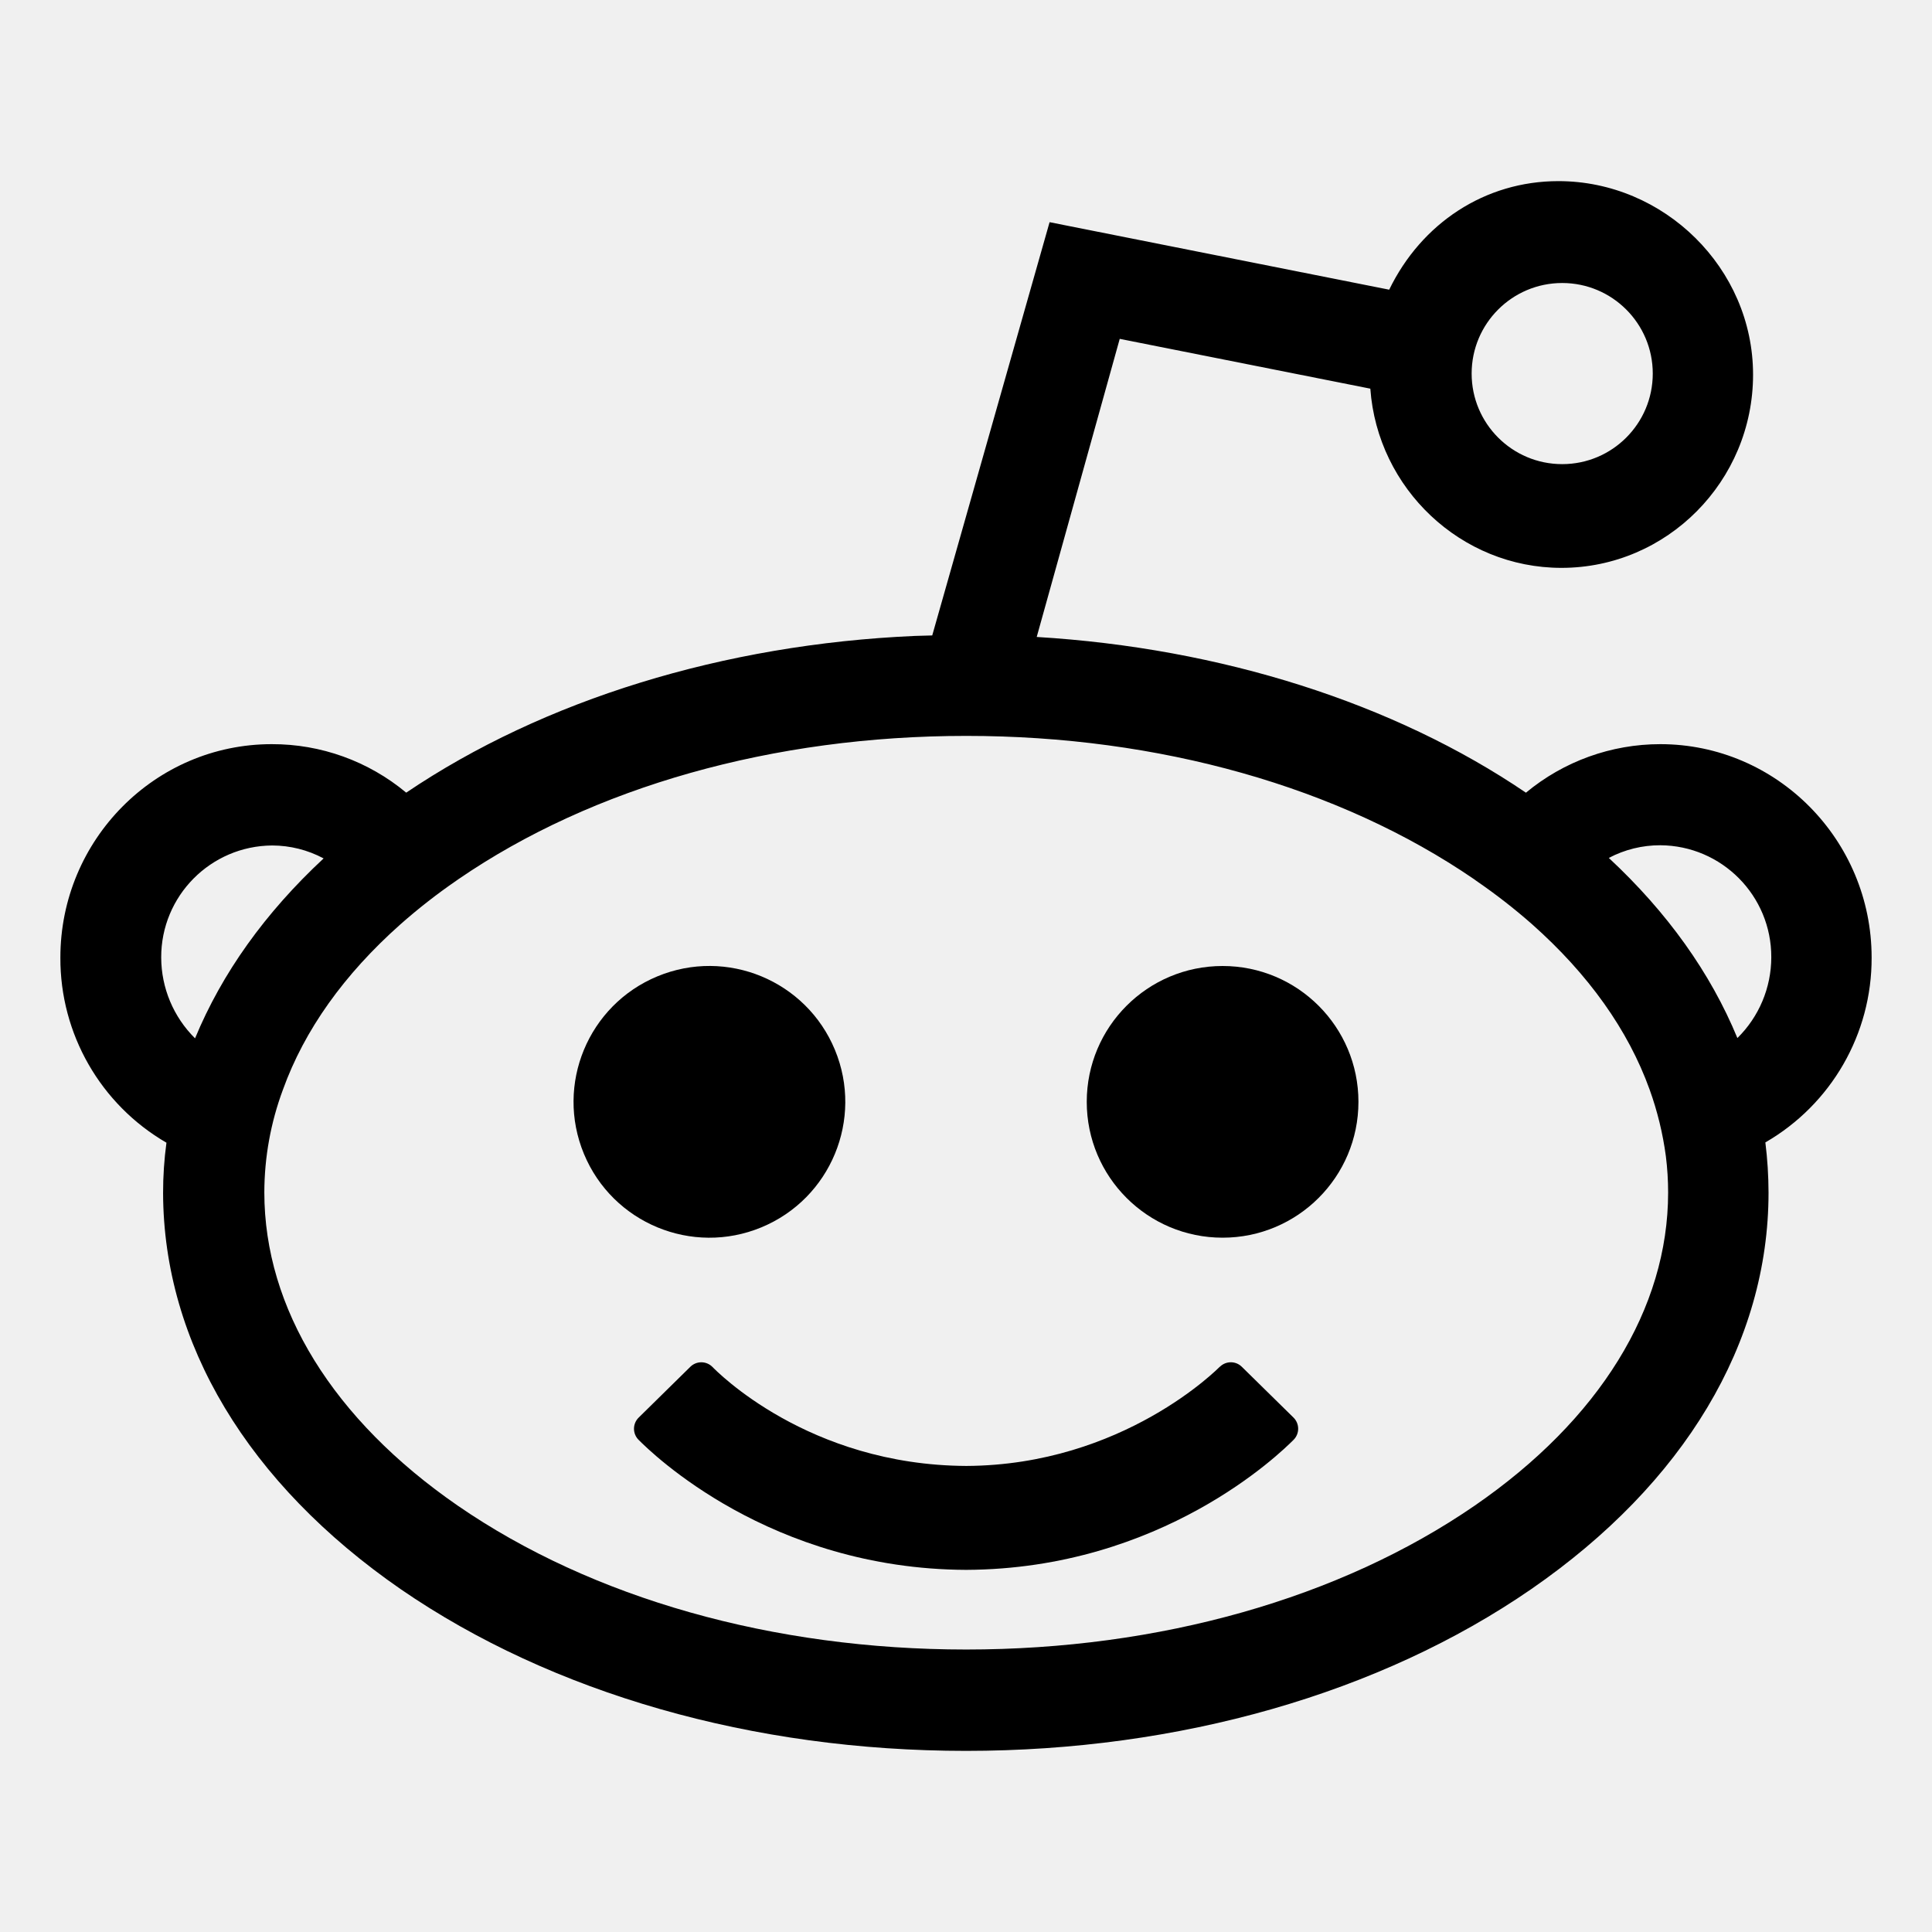
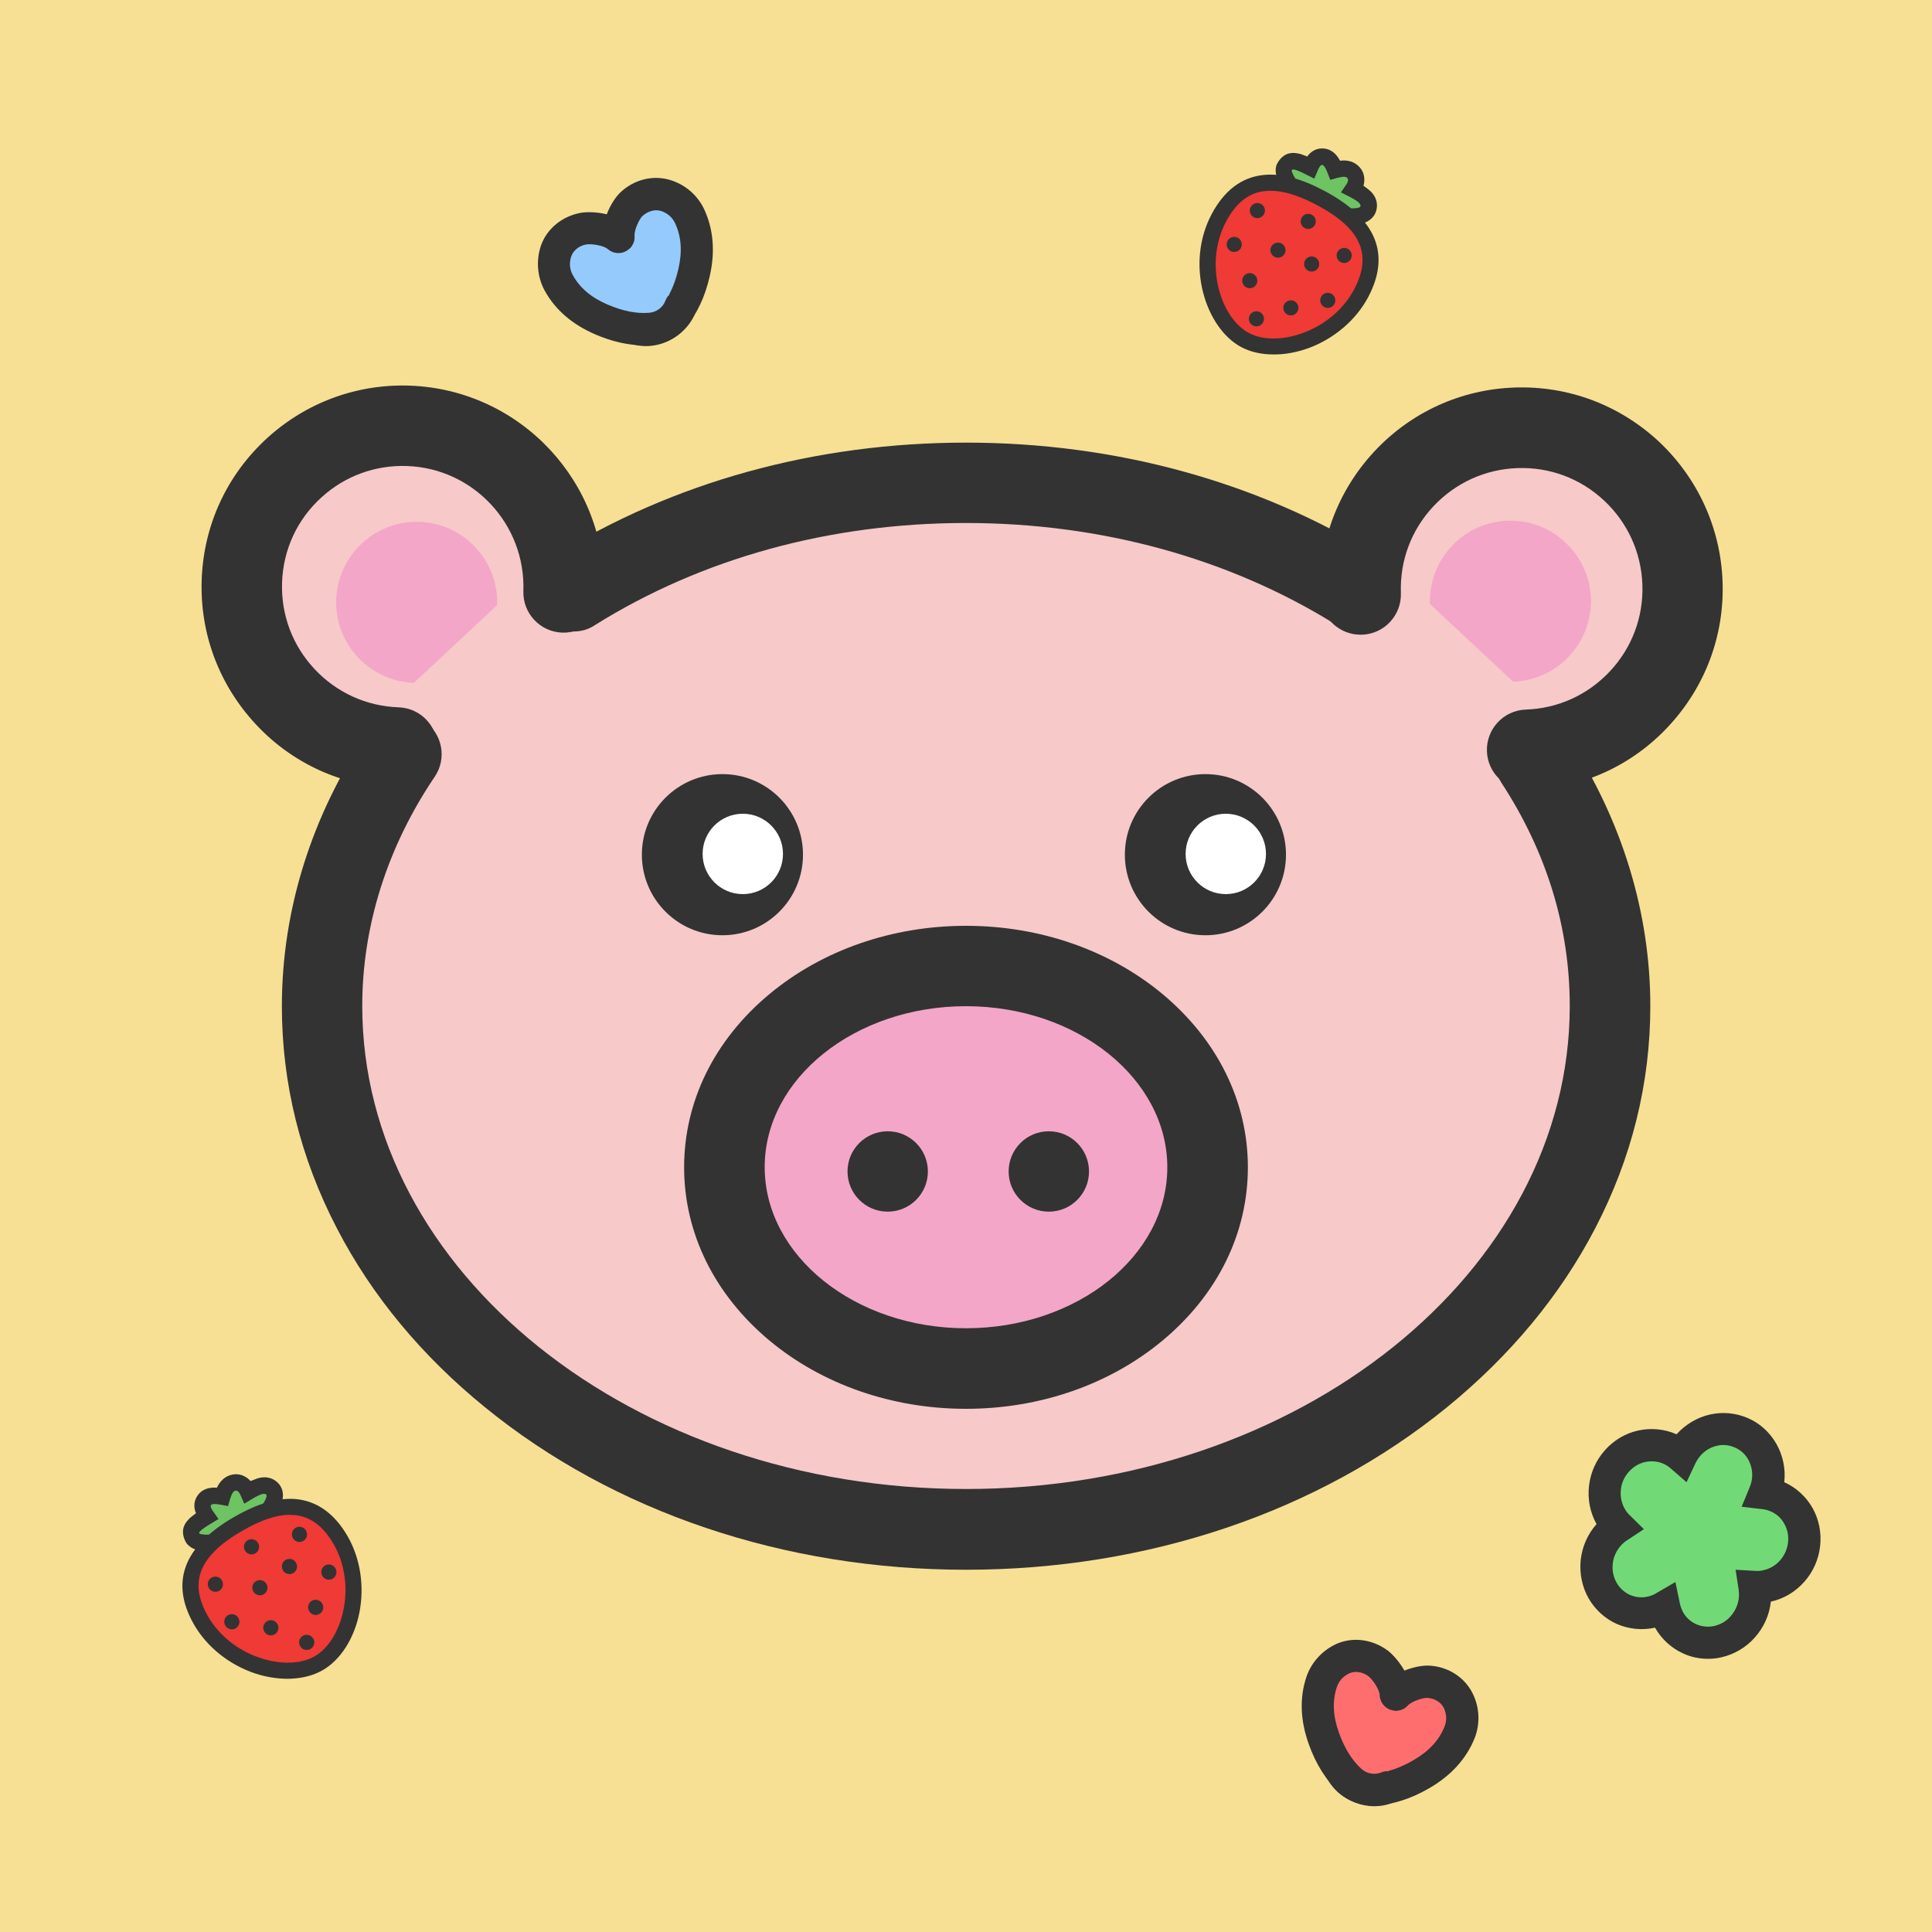
- <svg xmlns="http://www.w3.org/2000/svg" class="ionicon" viewBox="0 0 512 512">
-   <path d="M324 256a36 36 0 1036 36 36 36 0 00-36-36z" />
-   <circle cx="188" cy="292" r="36" transform="rotate(-22.5 187.997 291.992)" />
-   <path d="M496 253.77c0-31.19-25.14-56.56-56-56.56a55.72 55.72 0 00-35.61 12.86c-35-23.77-80.78-38.32-129.65-41.27l22-79 66.41 13.2c1.9 26.48 24 47.49 50.65 47.49 28 0 50.78-23 50.78-51.21S441 48 413 48c-19.53 0-36.31 11.19-44.85 28.77l-90-17.89-31.1 109.52-4.63.13c-50.63 2.21-98.34 16.93-134.77 41.53A55.38 55.38 0 0072 197.21c-30.89 0-56 25.37-56 56.56a56.43 56.43 0 0028.11 49.06 98.65 98.65 0 00-.89 13.34c.11 39.74 22.49 77 63 105C146.36 448.77 199.51 464 256 464s109.76-15.23 149.83-42.89c40.53-28 62.85-65.27 62.85-105.06a109.32 109.32 0 00-.84-13.3A56.32 56.32 0 00496 253.77zM414 75a24 24 0 11-24 24 24 24 0 0124-24zM42.72 253.77a29.6 29.6 0 0129.42-29.71 29 29 0 0113.62 3.43c-15.5 14.41-26.93 30.41-34.07 47.68a30.23 30.23 0 01-8.97-21.4zM390.82 399c-35.74 24.59-83.6 38.14-134.77 38.14S157 423.61 121.29 399c-33-22.79-51.24-52.26-51.24-83A78.5 78.5 0 0175 288.72c5.68-15.74 16.16-30.48 31.15-43.79a155.17 155.17 0 0114.76-11.53l.3-.21.24-.17c35.72-24.52 83.52-38 134.61-38s98.9 13.51 134.62 38l.23.17.34.25A156.57 156.57 0 01406 244.92c15 13.32 25.48 28.05 31.16 43.81a85.44 85.44 0 014.31 17.67 77.29 77.29 0 01.6 9.65c-.01 30.72-18.21 60.19-51.25 82.95zm69.6-123.92c-7.13-17.28-18.56-33.29-34.07-47.72A29.09 29.09 0 01440 224a29.59 29.59 0 0129.41 29.71 30.07 30.07 0 01-8.99 21.39z" />
-   <path d="M323.23 362.22c-.25.25-25.56 26.07-67.15 26.27-42-.2-66.28-25.23-67.31-26.27a4.14 4.14 0 00-5.83 0l-13.7 13.47a4.15 4.15 0 000 5.89c3.4 3.4 34.7 34.23 86.78 34.45 51.94-.22 83.38-31.05 86.78-34.45a4.16 4.16 0 000-5.9l-13.71-13.47a4.13 4.13 0 00-5.81 0z" />
+ <svg xmlns="http://www.w3.org/2000/svg" t="1734000398388" class="icon" viewBox="0 0 1024 1024" version="1.1" p-id="1695" width="200" height="200">
+   <path d="M0 0h1024v1024H0z" fill="#F7E094" p-id="1696" />
+   <path d="M170.7 533.3a341.3 277.3 0 1 0 682.6 0 341.3 277.3 0 1 0-682.6 0Z" fill="#F7C9C9" p-id="1697" />
+   <path d="M512 832c-96.1 0-186.6-30.5-254.8-86-33.6-27.3-60.1-59.2-78.6-94.9-19.4-37.3-29.2-76.9-29.2-117.8 0-51 15.8-101.3 45.7-145.5 6.6-9.8 19.9-12.3 29.6-5.7 9.8 6.6 12.3 19.9 5.7 29.6-25.1 37.1-38.4 79.1-38.4 121.5 0 141.2 143.6 256 320 256s320-114.8 320-256c0-41.7-12.2-81.5-36.2-118.3-6.4-9.9-3.7-23.1 6.2-29.5s23.1-3.7 29.5 6.2c28.2 43.2 43.2 92.2 43.2 141.6 0 40.9-9.8 80.5-29.2 117.8-18.5 35.6-45 67.5-78.6 94.9C698.6 801.5 608.1 832 512 832zM304 334.7c-7.1 0-14.1-3.6-18.1-10-6.2-10-3.2-23.2 6.8-29.4 63.5-39.7 139.3-60.7 219.3-60.7 79.3 0 154.6 20.7 217.8 59.7 10 6.2 13.1 19.3 6.9 29.4-6.2 10-19.3 13.1-29.4 6.9-56.4-34.9-124-53.4-195.4-53.4-72 0-140 18.7-196.7 54.2-3.4 2.3-7.3 3.3-11.2 3.3z" fill="#333333" p-id="1698" />
+   <path d="M809.4 397.4c47.1-1.6 83.9-41.2 82.3-88.3-1.6-47.1-41.2-83.9-88.3-82.3-47.1 1.6-83.9 41.2-82.3 88.3" fill="#F7C9C9" p-id="1699" />
+   <path d="M809.4 418.8c-11.4 0-20.9-9.1-21.3-20.6-0.4-11.8 8.8-21.7 20.6-22.1 17.1-0.6 32.9-7.8 44.6-20.3 11.7-12.5 17.8-28.8 17.2-45.9-0.6-17.1-7.8-32.9-20.3-44.6-12.5-11.7-28.8-17.8-45.9-17.2-17.1 0.6-32.9 7.8-44.6 20.3-11.7 12.5-17.8 28.8-17.2 45.9 0.4 11.8-8.8 21.7-20.6 22.1-11.8 0.4-21.7-8.8-22.1-20.6-1-28.5 9.2-55.6 28.6-76.5 19.4-20.8 45.8-32.9 74.3-33.9s55.6 9.2 76.5 28.6c20.8 19.6 32.8 46 33.8 74.4 1 28.5-9.2 55.6-28.6 76.5s-45.8 32.9-74.3 33.9h-0.7z" fill="#333333" p-id="1700" />
+   <path d="M210.6 396.4c-47.1-1.6-83.9-41.2-82.3-88.3 0.8-23.9 11.4-45.2 27.9-60.2 15.9-14.5 37.2-23 60.4-22.1 47.1 1.6 83.9 41.2 82.3 88.3" fill="#F7C9C9" p-id="1701" />
+   <path d="M210.6 417.7h-0.8c-28.5-1-54.9-13-74.3-33.9s-29.6-48-28.6-76.5c1-29 13.4-55.7 34.8-75.2 20.7-18.8 47.5-28.7 75.5-27.7 58.8 2.1 104.9 51.5 102.9 110.3-0.4 11.8-10.3 21-22.1 20.6-11.8-0.4-21-10.3-20.6-22.1 1.2-35.3-26.5-65-61.7-66.2-16.8-0.6-32.9 5.3-45.3 16.6-12.9 11.7-20.3 27.7-20.9 45.1-0.6 17.1 5.5 33.4 17.2 45.9s27.5 19.7 44.6 20.3c11.8 0.4 21 10.3 20.6 22.1-0.4 11.6-9.9 20.7-21.3 20.7z" fill="#333333" p-id="1702" />
+   <path d="M219.4 361.9c-23.5-0.8-42-20.6-41.2-44.1 0.8-23.5 20.6-42 44.1-41.2 23.5 0.8 42 20.6 41.2 44.1M802 361.3c23.5-0.8 42-20.6 41.2-44.1-0.8-23.5-20.6-42-44.1-41.2-23.5 0.8-42 20.6-41.2 44.1" fill="#F3A6C8" p-id="1703" />
+   <path d="M382.9 453m-42.7 0a42.7 42.7 0 1 0 85.4 0 42.7 42.7 0 1 0-85.4 0Z" fill="#333333" p-id="1704" />
+   <path d="M393.7 452.6m-21.3 0a21.3 21.3 0 1 0 42.6 0 21.3 21.3 0 1 0-42.6 0Z" fill="#FFFFFF" p-id="1705" />
+   <path d="M638.9 453m-42.7 0a42.7 42.7 0 1 0 85.4 0 42.7 42.7 0 1 0-85.4 0Z" fill="#333333" p-id="1706" />
+   <path d="M649.7 452.6m-21.3 0a21.3 21.3 0 1 0 42.6 0 21.3 21.3 0 1 0-42.6 0Z" fill="#FFFFFF" p-id="1707" />
+   <path d="M384 618.7a128 106.7 0 1 0 256 0 128 106.7 0 1 0-256 0Z" fill="#F3A6C8" p-id="1708" />
+   <path d="M512 746.7c-39.2 0-76.2-12.9-104.2-36.2-29.1-24.3-45.2-56.9-45.2-91.8s16-67.5 45.2-91.8c28-23.3 65-36.2 104.2-36.2s76.2 12.9 104.2 36.2c29.1 24.3 45.2 56.9 45.2 91.8s-16 67.5-45.2 91.8c-28 23.3-65 36.2-104.2 36.2z m0-213.4c-58.8 0-106.7 38.3-106.7 85.3S453.2 704 512 704s106.7-38.3 106.7-85.3-47.9-85.4-106.7-85.4z" fill="#333333" p-id="1709" />
+   <path d="M470.5 620.9m-21.3 0a21.3 21.3 0 1 0 42.6 0 21.3 21.3 0 1 0-42.6 0Z" fill="#333333" p-id="1710" />
+   <path d="M555.9 620.9m-21.3 0a21.3 21.3 0 1 0 42.6 0 21.3 21.3 0 1 0-42.6 0Z" fill="#333333" p-id="1711" />
+   <path d="M739.84 898.278c4.333-4.595 12.911-7.113 17.208-6.932 6.664 0.403 12.892 4.053 15.735 9.983 2.638 5.324 2.884 11.373 0.712 16.755-3.599 9.012-10.222 16.392-20.092 22.164-8.682 5.141-17.107 7.821-25.214 8.169-7.126 0.28-13.917-3.575-17.29-9.805" fill="#FF6E6E" p-id="1712" />
+   <path d="M727.417 956.969c-9.996-0.02-19.367-5.56-24.029-14.386-2.194-4.204-0.63-9.381 3.575-11.575 4.204-2.195 9.38-0.63 11.575 3.574 1.742 3.401 5.45 5.495 9.345 5.317 6.716-0.323 13.833-2.627 21.259-6.948 8.229-4.774 13.673-10.667 16.528-17.928 1.257-3.161 1.07-6.74-0.458-9.851-1.469-2.982-4.8-4.94-8.619-5.266-2.084-0.12-8.142 1.613-10.552 4.141-3.257 3.39-8.639 3.56-12.03 0.304-3.39-3.256-3.56-8.639-0.304-12.03 6.025-6.32 17.099-9.845 23.89-9.501 9.92 0.524 18.718 6.174 22.944 14.735a29.298 29.298 0 0 1 1.061 23.692c-4.377 10.858-12.402 19.75-23.878 26.427-9.87 5.772-19.602 8.828-29.136 9.295-0.41-0.043-0.76 0.043-1.17 0z" fill="#333333" p-id="1713" />
+   <path d="M739.746 898.244c-0.203-6.459-5.883-13.953-9.479-16.646-5.364-3.974-12.48-5.18-18.47-2.466-5.35 2.417-9.426 6.892-11.316 12.377-3.035 9.217-2.74 19.222 1.11 29.988 3.381 9.425 8.112 16.893 14.1 22.371 5.278 4.795 12.958 6.207 19.546 3.603" fill="#FF6E6E" p-id="1714" />
+   <path d="M728.45 957.345c-6.706 0.007-13.344-2.516-18.468-7.148-7.038-6.392-12.495-15.083-16.345-25.849-4.465-12.586-4.931-24.462-1.211-35.559 2.582-7.68 8.42-14.068 15.947-17.5 8.741-3.843 18.985-2.456 27.048 3.459 5.082 3.872 12.504 13.596 12.877 23.097 0.186 4.75-3.463 8.637-8.213 8.823-4.656 0.22-8.637-3.463-8.823-8.213-0.076-3.007-3.85-8.425-6.02-10.066-3.007-2.265-6.946-2.847-9.987-1.507-3.17 1.4-5.615 4.023-6.684 7.252-2.48 7.398-2.097 15.412 1.138 24.358 2.911 8.083 6.848 14.518 11.819 18.987 2.87 2.641 7.056 3.42 10.576 1.934 4.384-1.81 9.355 0.32 11.165 4.703 1.81 4.383-0.319 9.355-4.702 11.165-3.298 1.46-6.699 2.031-10.116 2.064z" fill="#333333" p-id="1715" />
+   <path d="M327.88 125.641c-0.405-6.303 3.604-14.294 6.667-17.313 4.84-4.599 11.757-6.664 18.033-4.699 5.692 1.701 10.284 5.647 12.739 10.905 4.136 8.78 5.016 18.656 2.507 29.811-2.161 9.856-5.947 17.845-11.222 24.012-4.655 5.402-12.106 7.74-18.962 5.958" fill="#95CAFC" p-id="1716" />
+   <path d="M342.407 183.447a28.543 28.543 0 0 1-6.983-0.931c-4.572-1.262-7.29-5.938-6.028-10.509 1.262-4.571 5.937-7.29 10.508-6.028 3.676 1.046 7.736-0.237 10.262-3.208 4.344-5.132 7.513-11.909 9.417-20.286 2.121-9.274 1.524-17.275-1.84-24.316-1.454-3.074-4.2-5.38-7.516-6.383-3.183-0.96-6.887 0.142-9.73 2.713-1.509 1.443-4.373 7.055-4.168 10.541 0.26 4.694-3.288 8.746-7.982 9.006-4.694 0.259-8.746-3.288-9.005-7.982-0.513-8.717 4.46-19.22 9.344-23.953 7.148-6.897 17.28-9.478 26.425-6.73a29.298 29.298 0 0 1 18.05 15.382c4.956 10.606 5.986 22.54 3.043 35.486-2.51 11.155-6.912 20.357-13.073 27.649-5.275 6.167-12.898 9.49-20.724 9.549z" fill="#333333" p-id="1717" />
+   <path d="M327.792 125.687c-4.863-4.257-14.217-5.214-18.638-4.42-6.565 1.212-12.301 5.594-14.4 11.826-1.882 5.56-1.389 11.594 1.334 16.716 4.67 8.507 12.19 15.113 22.689 19.64 9.198 3.955 17.887 5.589 25.977 4.946 7.106-0.59 13.377-5.245 15.965-11.839" fill="#95CAFC" p-id="1718" />
+   <path d="M341.42 183.052c-8.318-0.026-17.054-1.973-25.983-5.84-12.25-5.319-21.253-13.077-26.832-23.366-3.856-7.126-4.547-15.752-1.923-23.599 3.151-9.013 11.152-15.558 20.976-17.422 6.298-1.076 18.472 0.128 25.675 6.335 3.601 3.103 3.954 8.422 0.851 12.024-3.103 3.601-8.422 3.955-12.024 0.851-2.251-1.995-8.788-2.93-11.467-2.462-3.707 0.654-6.82 3.138-7.913 6.277-1.138 3.273-0.888 6.849 0.745 9.833 3.72 6.86 9.841 12.045 18.59 15.78 7.897 3.384 15.288 4.893 21.947 4.306 3.889-0.298 7.313-2.829 8.628-6.416 1.665-4.44 6.613-6.625 11.053-4.959 4.44 1.666 6.625 6.613 4.959 11.054-3.728 9.643-12.8 16.51-23.258 17.35-1.251 0.188-2.682 0.244-4.024 0.254z" fill="#333333" p-id="1719" />
+   <path d="M118.78 790.462c1.585-3.455 3.763-4.482 5.499-4.676 1.426-0.13 2.828 0.099 4.235 1.135 0.746 0.493 1.52 1.432 2.22 2.644 0.2 0.346 0.45 0.779 0.613 1.262 1.559-0.9 2.858-1.65 3.947-2.163 1.486-0.627 2.625-1.054 3.604-1.157 2.219-0.357 3.735 0.269 4.768 1.058 1.32 1.086 2.306 2.594 2.007 5.077-0.17 0.906-0.499 2.136-1.261 3.615-1.045 1.989-3.067 4.888-5.991 8.424l-19.919 11.5c-4.451 0.491-7.849 0.606-10.094 0.516-1.439-0.093-2.569-0.249-3.302-0.519-0.87-0.306-1.516-0.626-1.989-1.045-0.287-0.296-0.573-0.593-0.91-0.976-0.15-0.26-0.25-0.433-0.313-0.743-1.054-2.625-0.514-4.091 1.164-5.984 0.593-0.573 1.395-1.383 2.558-2.17 1.076-0.737 2.411-1.623 4.057-2.573-0.387-0.47-0.687-0.989-0.937-1.422-0.65-1.126-0.977-2.092-1.154-2.798-0.48-2.032 0.109-3.411 0.898-4.444s2.358-2.516 6.639-2.101c0.856 0.083 1.762 0.253 2.805 0.459 0.106-1.216 0.499-2.136 0.855-2.919z" fill="#6EC363" p-id="1720" />
+   <path d="M109.692 821.921c-0.583-0.01-1.166-0.02-1.612 0.007-1.662-0.079-3.202-0.345-4.431-0.675-1.279-0.416-2.436-1.019-3.382-1.858-0.61-0.456-1.183-1.049-1.583-1.742l-0.4-0.693c-0.2-0.346-0.263-0.656-0.463-1.003-2.057-5.163 0.074-8.472 2.012-10.515C100.585 804.547 101.697 803.674 103.07 802.651c0.26-0.15 0.556-0.437 0.816-0.587-0.263-0.656-0.477-1.226-0.604-1.845-0.671-2.961-0.025-5.644 1.677-7.896 2.158-2.862 5.576-4.143 10.03-3.828 2.42-5.208 6.098-6.638 8.763-7.022 2.665-0.384 5.174 0.361 7.377 1.977 0.61 0.456 1.133 0.962 1.706 1.555 0.26-0.15 0.52-0.3 0.743-0.313 1.659-0.727 3.194-1.267 4.657-1.534 3.061-0.497 5.744 0.148 7.996 1.85 2.862 2.158 4.129 5.352 3.638 9.1-0.216 1.626-0.792 3.228-1.714 5.031-1.292 2.362-3.436 5.448-6.483 9.17l-0.456 0.61L119.823 821.268l-0.893 0.054c-3.868 0.501-6.906 0.639-9.238 0.599z m-3.997-9.124c0.187 0.123 0.323 0.16 0.596 0.233 0.137 0.037 0.82 0.22 2.172 0.362 1.303 0.056 3.944 0.032 8.532-0.423l18.446-10.65c3.047-3.722 4.439-5.911 5.042-7.068 0.603-1.156 0.786-1.839 0.772-2.062 0.083-0.856-0.054-0.893-0.34-1.189-0.187-0.123-0.423-0.333-1.489-0.179-0.273-0.073-1.066 0.154-2.328 0.767-1.003 0.463-2.128 1.113-3.514 1.913l-4.107 2.487-1.917-4.32c-0.15-0.26-0.263-0.656-0.413-0.916-0.45-0.779-0.923-1.199-1.11-1.322-0.423-0.333-0.783-0.356-1.143-0.379-0.31 0.063-1.203 0.117-2.148 2.279-0.233 0.596-0.503 1.329-0.809 2.199l-1.075 3.738L117.1 797.552c-0.906-0.17-1.676-0.303-2.395-0.349-0.856-0.083-2.382-0.126-2.838 0.484-0.123 0.187-0.246 0.373-0.12 0.993 0.013 0.223 0.177 0.706 0.677 1.572 0.2 0.346 0.4 0.693 0.737 1.076l2.646 3.784-3.934 2.387c-1.559 0.9-2.721 1.687-3.711 2.373-1.162 0.787-1.755 1.36-1.965 1.596-0.333 0.423-0.543 0.66-0.629 0.71-0.137-0.037-0.073 0.273 0.127 0.62z" fill="#333333" p-id="1721" />
+   <path d="M168.962 881.579c17.061-9.85 25.279-41.615 11.629-65.257S146.613 795.87 126.262 807.62C105.823 819.42 92.982 835.379 106.632 859.022s45.269 32.407 62.329 22.557z" fill="#EF3A35" p-id="1722" />
+   <path d="M152.34 889.79c-5.557-0.025-11.391-0.929-17.241-2.863-13.627-4.603-25.39-13.977-32.19-25.755-12.9-22.343-5.767-41.588 21.167-57.138 12.298-7.1 22.777-10.148 32.132-9.545 11.477 0.879 20.921 7.436 28.021 19.733 6.8 11.778 9.037 26.652 6.21 40.755-2.767 13.607-10.023 24.839-19.376 30.239-5.196 3-11.689 4.555-18.721 4.573z m1.325-86.905c-7.169-0.018-15.467 2.81-25.253 8.46C105.375 824.644 99.856 838.685 110.356 856.872c5.8 10.046 15.82 18.002 27.522 21.869 10.882 3.648 21.659 3.315 28.934-0.885 7.275-4.2 12.952-13.367 15.234-24.615 2.501-12.067 0.572-24.81-5.178-34.769-5.65-9.786-12.631-14.878-21.18-15.485-0.72-0.046-1.389-0.006-2.022-0.103z" fill="#333333" p-id="1723" />
+   <path d="M133.312 819.831m-3.464 2a4 4 0 1 0 6.928-4 4 4 0 1 0-6.928 4Z" fill="#333333" p-id="1724" />
+   <path d="M114.162 839.663m-3.464 2a4 4 0 1 0 6.928-4 4 4 0 1 0-6.928 4Z" fill="#333333" p-id="1725" />
+   <path d="M158.722 813.244m-3.464 2a4 4 0 1 0 6.928-4 4 4 0 1 0-6.928 4Z" fill="#333333" p-id="1726" />
+   <path d="M153.427 830.273m-3.464 2a4 4 0 1 0 6.928-4 4 4 0 1 0-6.928 4Z" fill="#333333" p-id="1727" />
+   <path d="M137.75 841.518m-3.464 2a4 4 0 1 0 6.928-4 4 4 0 1 0-6.928 4Z" fill="#333333" p-id="1728" />
+   <path d="M162.562 870.494m-3.464 2a4 4 0 1 0 6.928-4 4 4 0 1 0-6.928 4Z" fill="#333333" p-id="1729" />
+   <path d="M143.55 862.764m-3.464 2a4 4 0 1 0 6.928-4 4 4 0 1 0-6.928 4Z" fill="#333333" p-id="1730" />
+   <path d="M167.316 851.929m-3.464 2a4 4 0 1 0 6.928-4 4 4 0 1 0-6.928 4Z" fill="#333333" p-id="1731" />
+   <path d="M174.303 833.231m-3.464 2a4 4 0 1 0 6.928-4 4 4 0 1 0-6.928 4Z" fill="#333333" p-id="1732" />
+   <path d="M122.884 859.569m-3.464 2a4 4 0 1 0 6.928-4 4 4 0 1 0-6.928 4Z" fill="#333333" p-id="1733" />
+   <path d="M710.598 89.447c3.77-0.487 5.795 0.816 6.879 2.185 0.866 1.14 1.415 2.451 1.282 4.192-0.022 0.894-0.409 2.048-1.066 3.284-0.188 0.353-0.423 0.795-0.746 1.189 1.589 0.845 2.914 1.549 3.926 2.201 1.319 0.928 2.284 1.668 2.891 2.443 1.479 1.692 1.751 3.31 1.629 4.604-0.221 1.694-0.978 3.331-3.242 4.392-0.858 0.336-2.076 0.709-3.734 0.846-2.241 0.168-5.771-0.01-10.318-0.616l-20.308-10.798c-2.775-3.514-4.673-6.335-5.787-8.287-0.684-1.27-1.15-2.31-1.31-3.075-0.201-0.9-0.273-1.617-0.168-2.241 0.099-0.4 0.199-0.8 0.345-1.289 0.141-0.265 0.235-0.441 0.464-0.659 1.668-2.284 3.197-2.604 5.691-2.184 0.8 0.199 1.912 0.451 3.195 1.019 1.195 0.522 2.654 1.185 4.332 2.077 0.193-0.577 0.475-1.106 0.71-1.548 0.61-1.148 1.256-1.937 1.762-2.461 1.469-1.484 2.951-1.715 4.245-1.594s3.383 0.666 5.3 4.517c0.383 0.77 0.72 1.629 1.097 2.622 1.088-0.554 2.076-0.709 2.928-0.821z" fill="#6EC363" p-id="1734" />
+   <path d="M716.701 119.08c-2.459-0.062-5.541-0.228-9.195-0.812l-0.759-0.064L684.938 106.609l-0.519-0.729c-2.816-3.649-4.979-6.611-6.176-8.833-0.814-1.452-1.404-2.898-1.776-4.115-0.325-1.305-0.427-2.605-0.264-3.764 0.064-0.759 0.263-1.559 0.638-2.266l0.376-0.706c0.188-0.353 0.464-0.659 0.652-1.013 3.288-4.481 7.224-4.427 9.983-3.866C689.012 81.48 690.342 81.961 691.937 82.582c0.265 0.141 0.665 0.24 0.93 0.381 0.417-0.571 0.787-1.054 1.245-1.49 2.156-2.138 4.773-3.012 7.585-2.763 3.571 0.313 6.468 2.533 8.561 6.477 5.699-0.707 8.861 1.653 10.599 3.71 1.738 2.057 2.435 4.579 2.233 7.303-0.064 0.759-0.216 1.471-0.415 2.271 0.265 0.141 0.53 0.282 0.659 0.464 1.495 1.022 2.767 2.038 3.769 3.136 2.044 2.333 2.918 4.949 2.669 7.761-0.313 3.571-2.351 6.338-5.79 7.907-1.493 0.678-3.158 1.039-5.175 1.212-0.718 0.071-1.388 0.055-2.106 0.126z m-7.329-9.22c4.771 0.612 7.366 0.632 8.665 0.53 1.3-0.102 1.976-0.308 2.247-0.391 0.77-0.383 0.729-0.519 0.828-0.919 0.006-0.224 0.058-0.535-0.637-1.358-0.171-0.317-0.783-0.87-1.973-1.615-0.924-0.605-2.072-1.215-3.485-1.966l-4.285-2.165 2.695-4.003c0.141-0.265 0.417-0.571 0.511-0.748 0.423-0.795 0.569-1.283 0.533-1.642 0.058-0.535-0.113-0.853-0.284-1.17-0.218-0.229-0.737-0.958-3.071-0.614-0.629 0.118-1.394 0.278-2.294 0.479l-3.74 1.069L703.695 91.779c-0.336-0.858-0.631-1.582-0.973-2.216-0.383-0.77-1.156-2.087-1.914-2.151-0.224-0.006-0.447-0.011-0.905 0.425-0.182 0.13-0.505 0.524-0.975 1.407-0.188 0.353-0.376 0.706-0.522 1.195l-1.806 4.249-4.109-2.071c-1.589-0.845-2.872-1.414-3.979-1.889-1.283-0.569-2.083-0.768-2.395-0.821-0.535-0.058-0.847-0.111-0.935-0.158-0.047 0.088-0.229 0.218-0.552 0.612-0.006 0.224 0.036 0.359 0.118 0.629 0.041 0.135 0.248 0.811 0.844 2.034 0.643 1.134 2.063 3.362 4.879 7.011l18.901 9.823z" fill="#333333" p-id="1735" />
+   <path d="M659.919 180.287c17.394 9.249 48.687-0.615 61.504-24.719 12.817-24.104-0.574-39.605-21.411-50.685S658.836 91.371 646.019 115.476s-3.494 55.563 13.9 64.812z" fill="#EF3A35" p-id="1736" />
+   <path d="M675.029 187.868c-6.353 0.02-12.225-1.29-17.17-3.919-18.718-9.953-29.908-43.65-15.636-70.492 6.62-12.45 15.787-19.467 27.315-20.699 9.375-1.018 19.908 1.751 32.446 8.418 27.46 14.601 35.26 33.585 23.148 56.365-6.385 12.008-17.814 21.787-31.272 26.863-6.321 2.302-12.748 3.528-18.831 3.465z m-13.091-11.378c7.417 3.944 18.199 3.901 28.947-0.125 11.559-4.273 21.343-12.662 26.742-22.816 9.859-18.542 3.853-32.381-19.633-44.869-10.949-5.821-19.969-8.239-27.551-7.4C661.832 102.138 655.121 107.517 649.816 117.494c-11.737 22.074-3.153 50.875 12.122 58.996z" fill="#333333" p-id="1737" />
+   <path d="M693.392 117.333m-3.532-1.878a4 4 0 1 0 7.064 3.756 4 4 0 1 0-7.064-3.756Z" fill="#333333" p-id="1738" />
+   <path d="M666.426 111.603m-3.532-1.878a4 4 0 1 0 7.064 3.756 4 4 0 1 0-7.064-3.756Z" fill="#333333" p-id="1739" />
+   <path d="M712.445 135.392m-3.532-1.878a4 4 0 1 0 7.064 3.756 4 4 0 1 0-7.064-3.756Z" fill="#333333" p-id="1740" />
+   <path d="M695.197 139.925m-3.532-1.878a4 4 0 1 0 7.064 3.756 4 4 0 1 0-7.064-3.756Z" fill="#333333" p-id="1741" />
+   <path d="M677.353 132.589m-3.532-1.878a4 4 0 1 0 7.064 3.756 4 4 0 1 0-7.064-3.756Z" fill="#333333" p-id="1742" />
+   <path d="M665.928 168.986m-3.532-1.878a4 4 0 1 0 7.064 3.756 4 4 0 1 0-7.064-3.756Z" fill="#333333" p-id="1743" />
+   <path d="M662.409 148.767m-3.532-1.878a4 4 0 1 0 7.064 3.756 4 4 0 1 0-7.064-3.756Z" fill="#333333" p-id="1744" />
+   <path d="M684.192 163.18m-3.532-1.878a4 4 0 1 0 7.064 3.756 4 4 0 1 0-7.064-3.756Z" fill="#333333" p-id="1745" />
+   <path d="M703.751 159.197m-3.532-1.878a4 4 0 1 0 7.064 3.756 4 4 0 1 0-7.064-3.756Z" fill="#333333" p-id="1746" />
+   <path d="M654.167 129.548m-3.532-1.878a4 4 0 1 0 7.064 3.756 4 4 0 1 0-7.064-3.756Z" fill="#333333" p-id="1747" />
+   <path d="M923.2 759.5c4.8 2.2 8.6 5.7 11 10.1 2.5 4.5 3.6 9.8 3 15.1-0.3 2.4-0.9 4.7-1.8 6.9 2.3 0.3 4.6 0.9 6.8 1.9 4.7 2.1 8.5 5.7 11 10.1 2.5 4.4 3.6 9.6 3 15-0.6 5.5-2.9 10.4-6.3 14.2-3.5 3.9-8.1 6.7-13.2 7.9-2.2 0.5-4.5 0.7-6.8 0.6 0.3 2.2 0.4 4.5 0.2 6.8-0.6 5.3-2.9 10.3-6.4 14.3-3.4 3.8-7.9 6.6-13.2 7.8-5.2 1.2-10.4 0.6-14.9-1.4-4.6-2.1-8.5-5.6-11.1-10.1-1.2-2.1-2.1-4.4-2.6-6.8-2.1 1.2-4.4 2.1-6.8 2.6-5.1 1.1-10.3 0.6-14.9-1.5-4.5-2-8.4-5.4-11-10.1-2.6-4.7-3.6-10-3-15 0.6-5.2 2.8-10.3 6.3-14.3 1.5-1.7 3.3-3.2 5.2-4.5-1.6-1.6-3-3.4-4.1-5.4-2.6-4.6-3.6-9.9-3-15.1 0.6-5.1 2.7-10.1 6.3-14.2 3.6-4.1 8.3-6.7 13.2-7.8 5-1.1 10.2-0.7 14.9 1.4 2.2 1 4.2 2.3 5.9 3.8 1-2.1 2.3-4.1 3.9-5.9 3.5-4 8.2-6.7 13.2-7.8 5.2-1.2 10.4-0.8 15.2 1.4z" fill="#71DA77" p-id="1748" />
+   <path d="M905.2 879.2c-4.5 0-8.9-0.9-13-2.8-6.3-2.8-11.6-7.7-15-13.7-6.8 1.5-14 0.8-20.3-2-6.3-2.8-11.5-7.6-15-13.7-3.4-6.1-4.8-13.1-4.1-20.2 0.8-7.1 3.7-13.7 8.4-19-3.4-6.1-4.8-13.1-4-20.2 0.8-7.1 3.7-13.6 8.4-18.9 4.7-5.3 10.8-9 17.7-10.5 6.8-1.5 14-0.8 20.3 2 4.7-5.2 11-9 17.8-10.5 6.8-1.5 13.8-0.8 20.2 2 6.4 2.8 11.5 7.6 15 13.7 3.4 6.1 4.9 13.2 4.1 20.2 6.3 2.8 11.6 7.7 15 13.7 3.4 6.1 4.8 13.1 4 20.2-0.8 7.1-3.7 13.6-8.4 18.9-4.8 5.4-10.9 9-17.7 10.5-0.8 7.1-3.7 13.6-8.5 19-4.7 5.3-10.8 8.9-17.7 10.5-2.4 0.6-4.8 0.8-7.2 0.8zM888 838.5l2.4 11.5c0.3 1.5 0.9 3 1.6 4.4 1.6 2.9 4.1 5.2 7.1 6.5 3 1.3 6.3 1.6 9.5 0.9 3.4-0.8 6.4-2.5 8.7-5.2 2.4-2.7 3.9-6.1 4.3-9.6 0.2-1.5 0.1-3-0.1-4.6l-1.6-10.4 10.5 0.6c1.5 0.1 3 0 4.4-0.4 3.3-0.7 6.4-2.6 8.7-5.2 2.4-2.7 3.8-6 4.2-9.5 0.4-3.5-0.3-6.9-2-9.9-1.6-2.9-4.1-5.2-7.1-6.5-1.4-0.6-2.8-1-4.3-1.2l-11.2-1.3 4.3-10.4c0.6-1.5 1-3 1.2-4.6 0.4-3.4-0.3-7-2-10-1.6-2.9-4.1-5.1-7.1-6.4-3-1.3-6.3-1.7-9.5-0.9-3.3 0.7-6.4 2.6-8.7 5.2-1 1.2-1.9 2.5-2.6 3.9l-4.8 10.2-8.5-7.4c-1.1-1-2.4-1.8-3.8-2.4-2.9-1.3-6.3-1.6-9.6-0.9-3.3 0.7-6.3 2.5-8.7 5.2-2.4 2.7-3.9 6-4.2 9.5-0.4 3.5 0.3 7 2 10 0.7 1.3 1.6 2.5 2.7 3.5l7.5 7.4-8.8 5.8c-1.3 0.8-2.4 1.8-3.5 3-2.3 2.6-3.9 6-4.2 9.6-0.4 3.5 0.3 6.9 2 9.9 1.6 2.9 4.1 5.1 7 6.5 3 1.3 6.4 1.7 9.6 0.9 1.5-0.3 3-0.9 4.3-1.7l10.3-6z" fill="#333333" p-id="1749" />
</svg>
